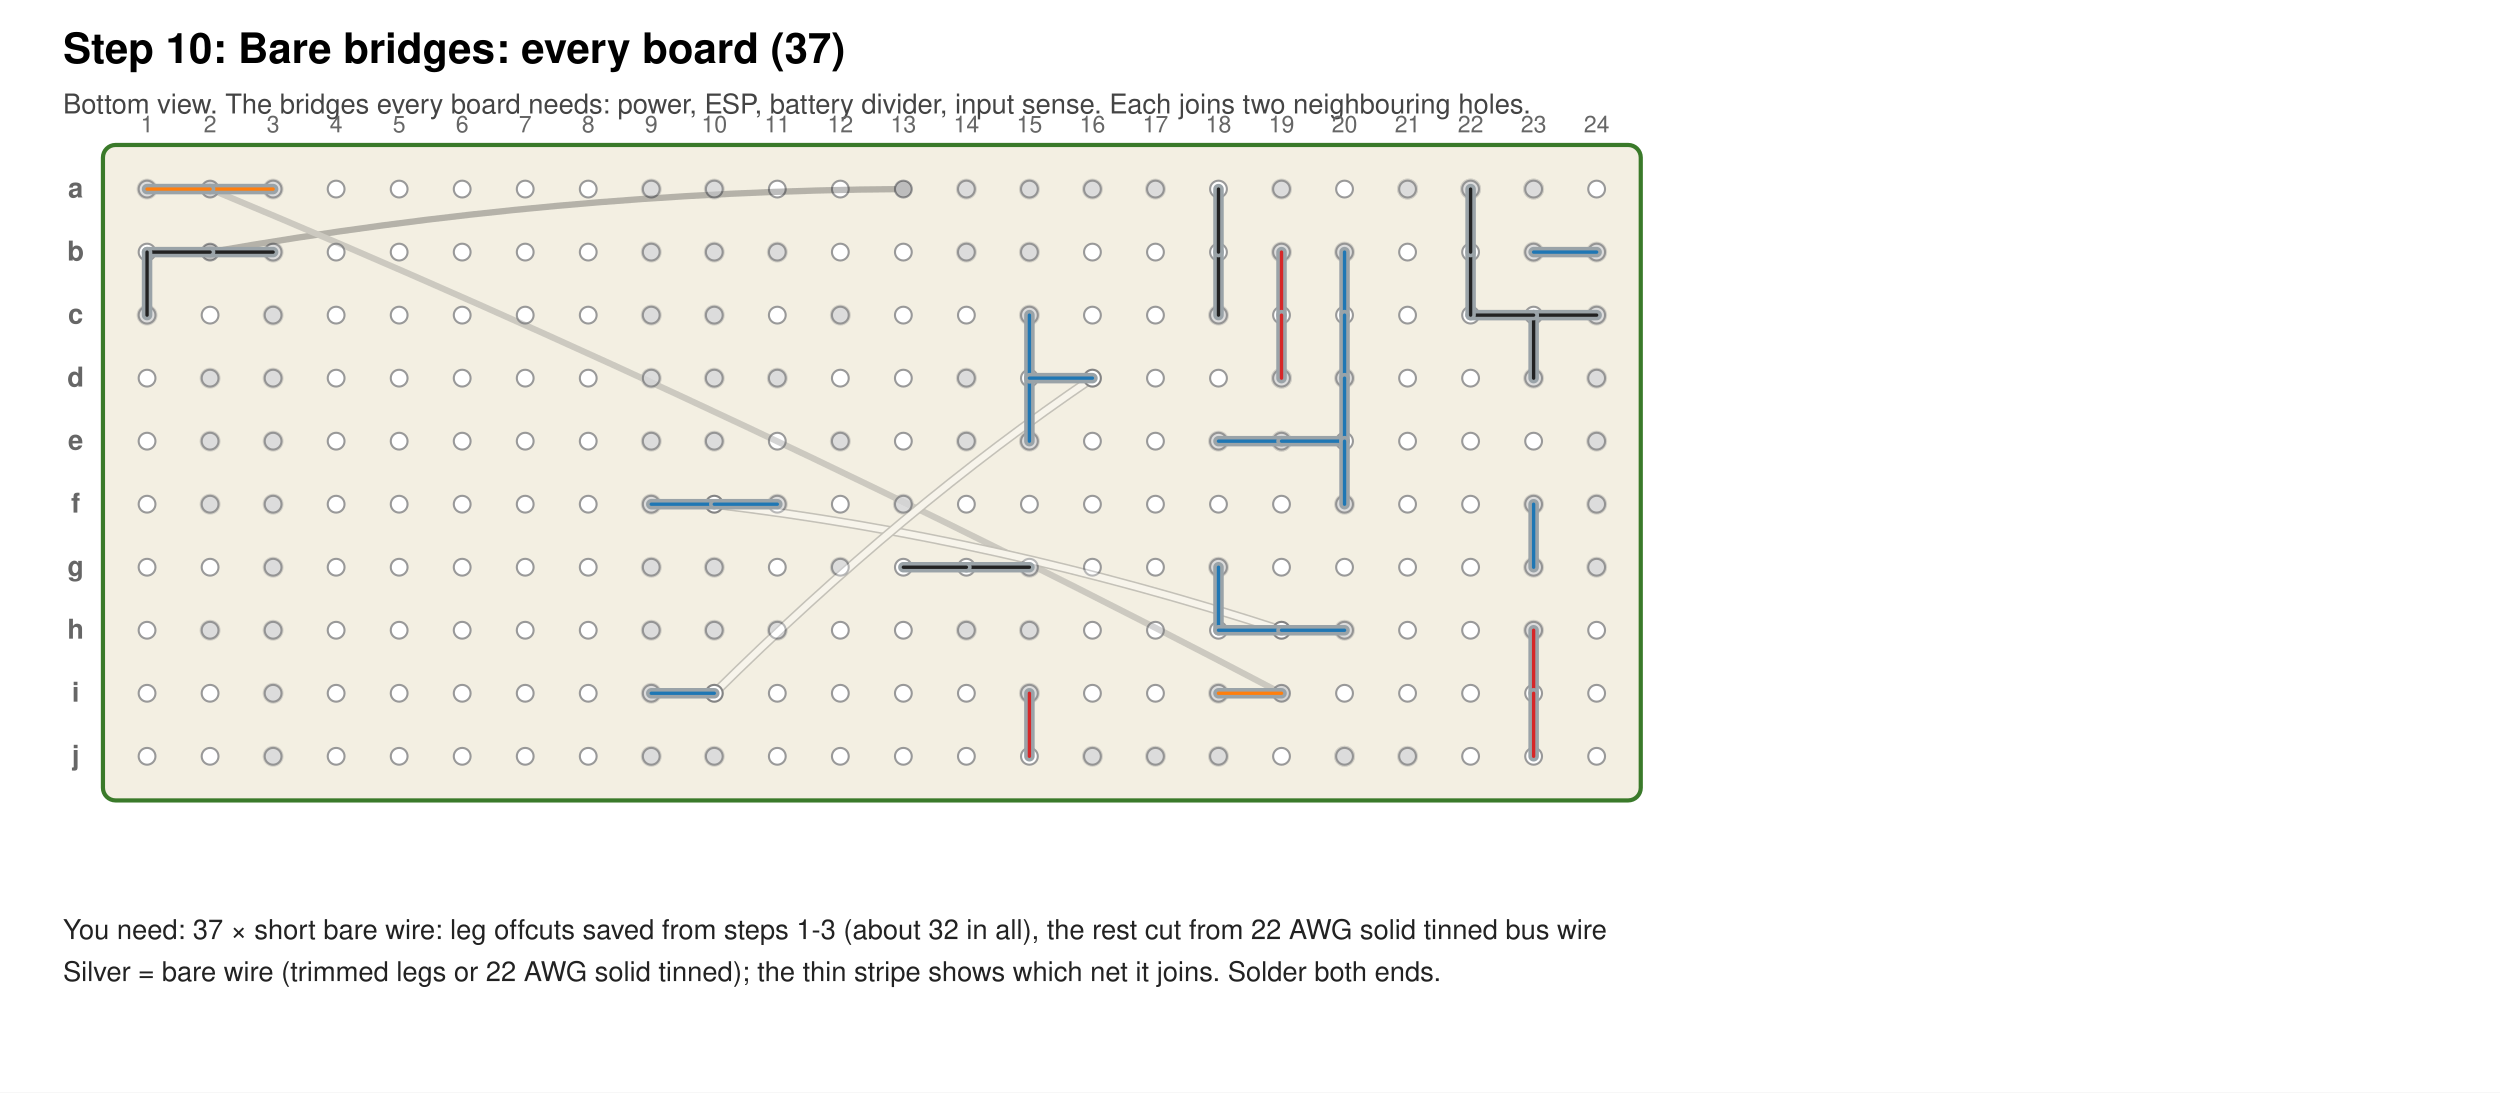
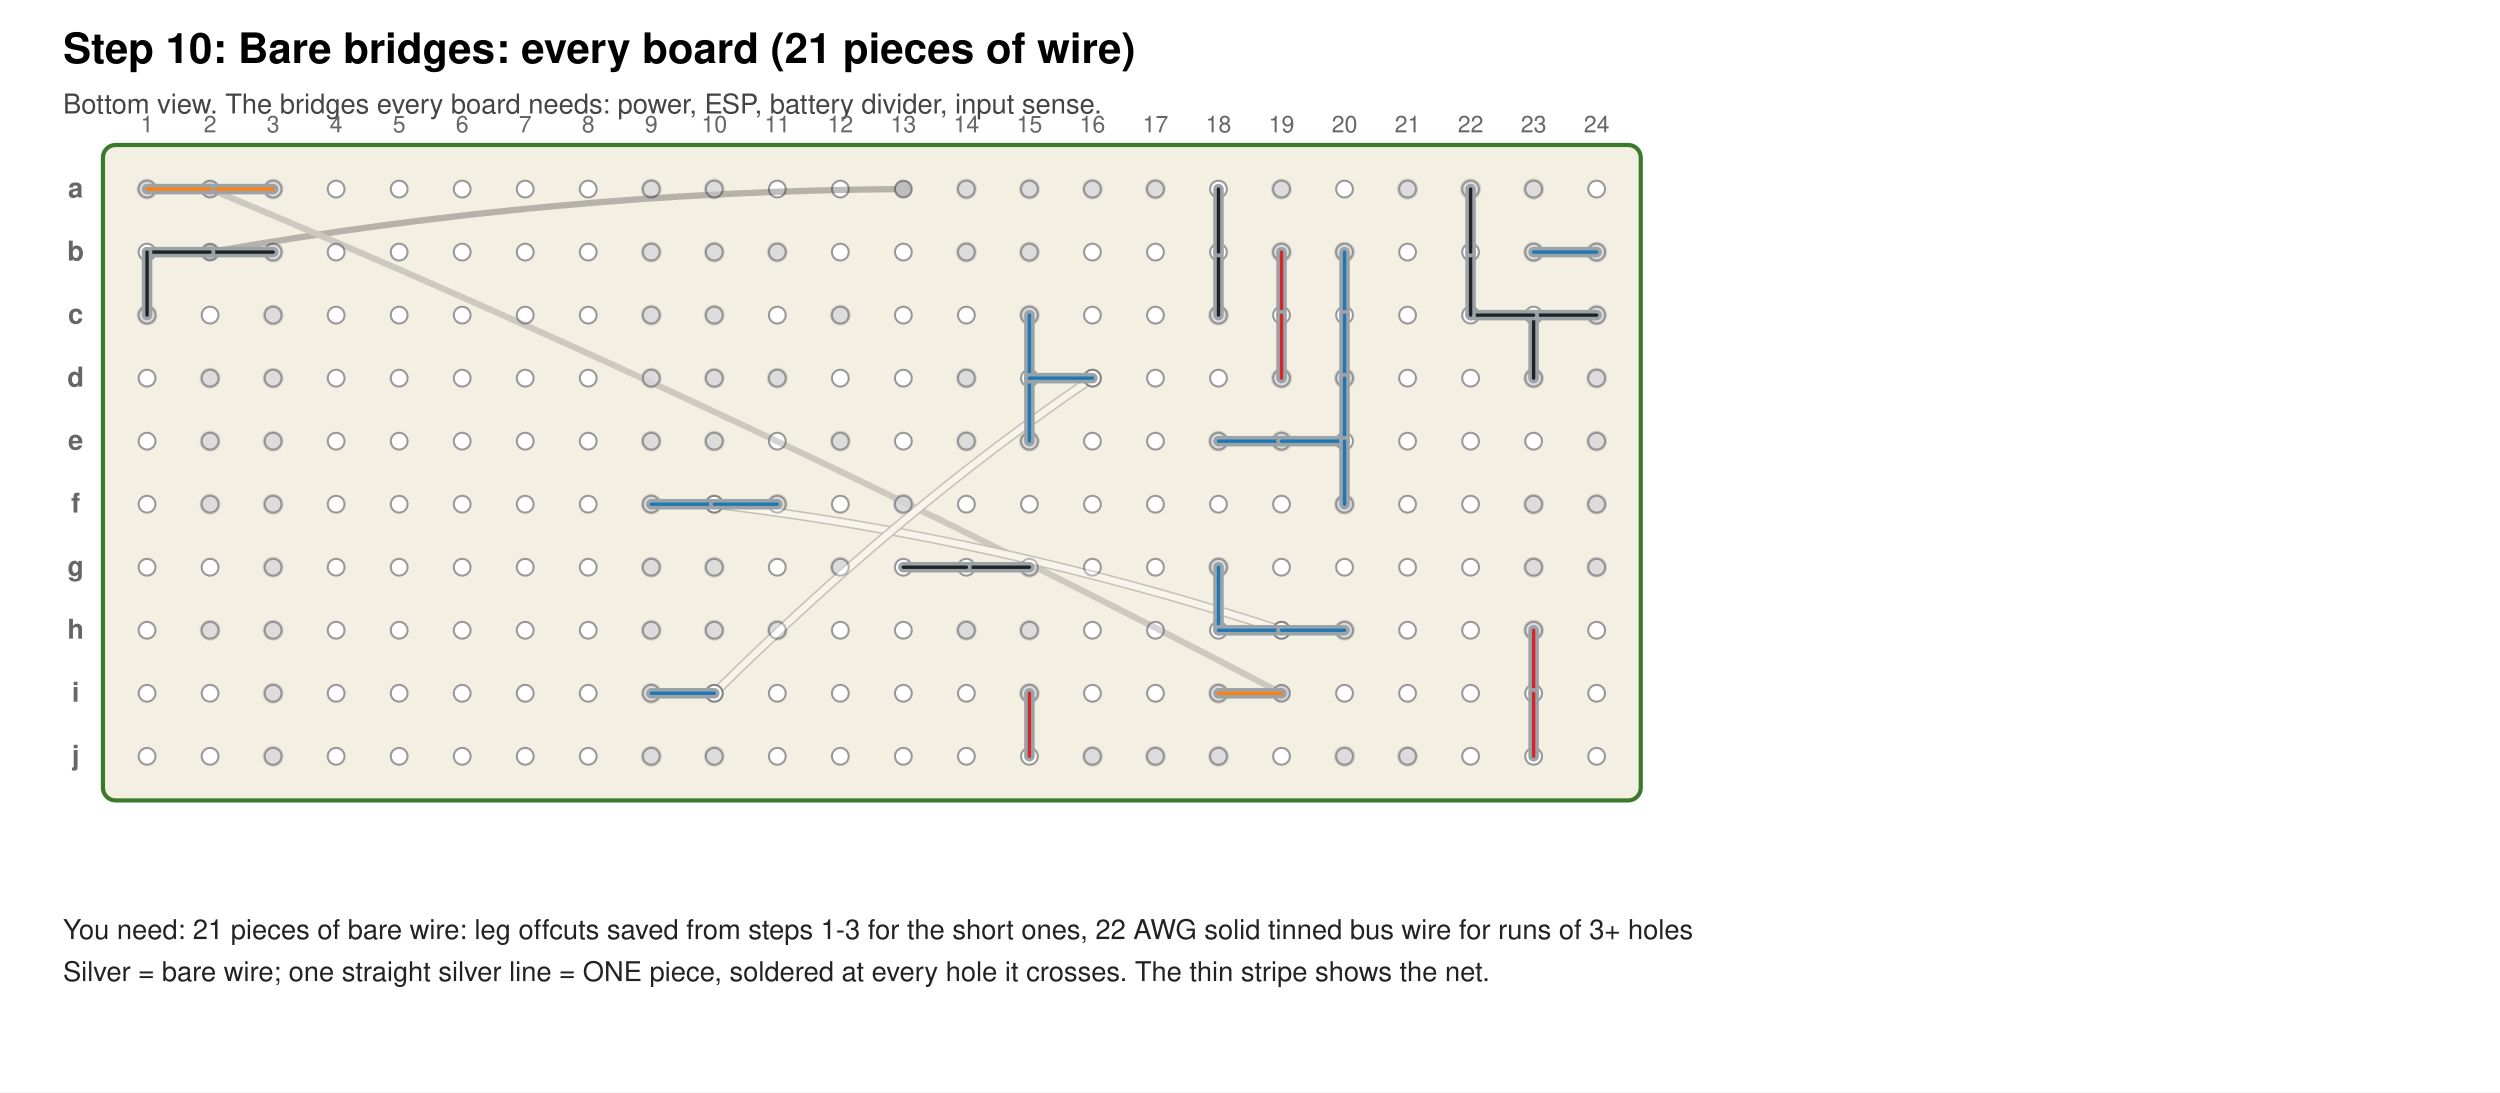
<svg xmlns="http://www.w3.org/2000/svg" width="1190" height="520" font-family="Helvetica,Arial">
  <defs>
    <filter id="mute">
      <feColorMatrix type="saturate" values="0" />
    </filter>
  </defs>
  <rect width="100%" height="100%" fill="#ffffff" />
-   <text x="30" y="30" font-size="20" font-weight="bold">Step 10: Bare bridges: every board (37)</text>
-   <text x="30" y="54" font-size="13" fill="#444">Bottom view. The bridges every board needs: power, ESP, battery divider, input sense. Each joins two neighbouring holes.</text>
+   <text x="30" y="30" font-size="20" font-weight="bold">Step 10: Bare bridges: every board (21 pieces of wire)</text>
+   <text x="30" y="54" font-size="13" fill="#444">Bottom view. The bridges every board needs: power, ESP, battery divider, input sense.</text>
  <rect x="49" y="69" width="732" height="312" rx="6" fill="#f3efe2" stroke="#3a7a2a" stroke-width="2" />
  <text x="70" y="63" font-size="11" fill="#666" text-anchor="middle">1</text>
  <text x="100" y="63" font-size="11" fill="#666" text-anchor="middle">2</text>
  <text x="130" y="63" font-size="11" fill="#666" text-anchor="middle">3</text>
  <text x="160" y="63" font-size="11" fill="#666" text-anchor="middle">4</text>
  <text x="190" y="63" font-size="11" fill="#666" text-anchor="middle">5</text>
  <text x="220" y="63" font-size="11" fill="#666" text-anchor="middle">6</text>
  <text x="250" y="63" font-size="11" fill="#666" text-anchor="middle">7</text>
  <text x="280" y="63" font-size="11" fill="#666" text-anchor="middle">8</text>
  <text x="310" y="63" font-size="11" fill="#666" text-anchor="middle">9</text>
  <text x="340" y="63" font-size="11" fill="#666" text-anchor="middle">10</text>
  <text x="370" y="63" font-size="11" fill="#666" text-anchor="middle">11</text>
  <text x="400" y="63" font-size="11" fill="#666" text-anchor="middle">12</text>
  <text x="430" y="63" font-size="11" fill="#666" text-anchor="middle">13</text>
  <text x="460" y="63" font-size="11" fill="#666" text-anchor="middle">14</text>
  <text x="490" y="63" font-size="11" fill="#666" text-anchor="middle">15</text>
  <text x="520" y="63" font-size="11" fill="#666" text-anchor="middle">16</text>
  <text x="550" y="63" font-size="11" fill="#666" text-anchor="middle">17</text>
  <text x="580" y="63" font-size="11" fill="#666" text-anchor="middle">18</text>
  <text x="610" y="63" font-size="11" fill="#666" text-anchor="middle">19</text>
  <text x="640" y="63" font-size="11" fill="#666" text-anchor="middle">20</text>
  <text x="670" y="63" font-size="11" fill="#666" text-anchor="middle">21</text>
  <text x="700" y="63" font-size="11" fill="#666" text-anchor="middle">22</text>
  <text x="730" y="63" font-size="11" fill="#666" text-anchor="middle">23</text>
  <text x="760" y="63" font-size="11" fill="#666" text-anchor="middle">24</text>
  <text x="36" y="94" font-size="13" font-weight="bold" fill="#666" text-anchor="middle">a</text>
  <text x="36" y="124" font-size="13" font-weight="bold" fill="#666" text-anchor="middle">b</text>
  <text x="36" y="154" font-size="13" font-weight="bold" fill="#666" text-anchor="middle">c</text>
  <text x="36" y="184" font-size="13" font-weight="bold" fill="#666" text-anchor="middle">d</text>
  <text x="36" y="214" font-size="13" font-weight="bold" fill="#666" text-anchor="middle">e</text>
  <text x="36" y="244" font-size="13" font-weight="bold" fill="#666" text-anchor="middle">f</text>
  <text x="36" y="274" font-size="13" font-weight="bold" fill="#666" text-anchor="middle">g</text>
  <text x="36" y="304" font-size="13" font-weight="bold" fill="#666" text-anchor="middle">h</text>
  <text x="36" y="334" font-size="13" font-weight="bold" fill="#666" text-anchor="middle">i</text>
  <text x="36" y="364" font-size="13" font-weight="bold" fill="#666" text-anchor="middle">j</text>
  <circle cx="70" cy="90" r="4" fill="#fff" stroke="#999" />
  <circle cx="70" cy="120" r="4" fill="#fff" stroke="#999" />
  <circle cx="70" cy="150" r="4" fill="#fff" stroke="#999" />
  <circle cx="70" cy="180" r="4" fill="#fff" stroke="#999" />
  <circle cx="70" cy="210" r="4" fill="#fff" stroke="#999" />
  <circle cx="70" cy="240" r="4" fill="#fff" stroke="#999" />
  <circle cx="70" cy="270" r="4" fill="#fff" stroke="#999" />
  <circle cx="70" cy="300" r="4" fill="#fff" stroke="#999" />
  <circle cx="70" cy="330" r="4" fill="#fff" stroke="#999" />
  <circle cx="70" cy="360" r="4" fill="#fff" stroke="#999" />
  <circle cx="100" cy="90" r="4" fill="#fff" stroke="#999" />
  <circle cx="100" cy="120" r="4" fill="#fff" stroke="#999" />
  <circle cx="100" cy="150" r="4" fill="#fff" stroke="#999" />
  <circle cx="100" cy="180" r="4" fill="#fff" stroke="#999" />
  <circle cx="100" cy="210" r="4" fill="#fff" stroke="#999" />
  <circle cx="100" cy="240" r="4" fill="#fff" stroke="#999" />
  <circle cx="100" cy="270" r="4" fill="#fff" stroke="#999" />
  <circle cx="100" cy="300" r="4" fill="#fff" stroke="#999" />
  <circle cx="100" cy="330" r="4" fill="#fff" stroke="#999" />
  <circle cx="100" cy="360" r="4" fill="#fff" stroke="#999" />
  <circle cx="130" cy="90" r="4" fill="#fff" stroke="#999" />
  <circle cx="130" cy="120" r="4" fill="#fff" stroke="#999" />
  <circle cx="130" cy="150" r="4" fill="#fff" stroke="#999" />
  <circle cx="130" cy="180" r="4" fill="#fff" stroke="#999" />
  <circle cx="130" cy="210" r="4" fill="#fff" stroke="#999" />
  <circle cx="130" cy="240" r="4" fill="#fff" stroke="#999" />
  <circle cx="130" cy="270" r="4" fill="#fff" stroke="#999" />
  <circle cx="130" cy="300" r="4" fill="#fff" stroke="#999" />
  <circle cx="130" cy="330" r="4" fill="#fff" stroke="#999" />
  <circle cx="130" cy="360" r="4" fill="#fff" stroke="#999" />
  <circle cx="160" cy="90" r="4" fill="#fff" stroke="#999" />
  <circle cx="160" cy="120" r="4" fill="#fff" stroke="#999" />
  <circle cx="160" cy="150" r="4" fill="#fff" stroke="#999" />
  <circle cx="160" cy="180" r="4" fill="#fff" stroke="#999" />
  <circle cx="160" cy="210" r="4" fill="#fff" stroke="#999" />
  <circle cx="160" cy="240" r="4" fill="#fff" stroke="#999" />
  <circle cx="160" cy="270" r="4" fill="#fff" stroke="#999" />
  <circle cx="160" cy="300" r="4" fill="#fff" stroke="#999" />
  <circle cx="160" cy="330" r="4" fill="#fff" stroke="#999" />
  <circle cx="160" cy="360" r="4" fill="#fff" stroke="#999" />
  <circle cx="190" cy="90" r="4" fill="#fff" stroke="#999" />
  <circle cx="190" cy="120" r="4" fill="#fff" stroke="#999" />
  <circle cx="190" cy="150" r="4" fill="#fff" stroke="#999" />
  <circle cx="190" cy="180" r="4" fill="#fff" stroke="#999" />
  <circle cx="190" cy="210" r="4" fill="#fff" stroke="#999" />
  <circle cx="190" cy="240" r="4" fill="#fff" stroke="#999" />
  <circle cx="190" cy="270" r="4" fill="#fff" stroke="#999" />
  <circle cx="190" cy="300" r="4" fill="#fff" stroke="#999" />
  <circle cx="190" cy="330" r="4" fill="#fff" stroke="#999" />
  <circle cx="190" cy="360" r="4" fill="#fff" stroke="#999" />
  <circle cx="220" cy="90" r="4" fill="#fff" stroke="#999" />
  <circle cx="220" cy="120" r="4" fill="#fff" stroke="#999" />
  <circle cx="220" cy="150" r="4" fill="#fff" stroke="#999" />
  <circle cx="220" cy="180" r="4" fill="#fff" stroke="#999" />
  <circle cx="220" cy="210" r="4" fill="#fff" stroke="#999" />
  <circle cx="220" cy="240" r="4" fill="#fff" stroke="#999" />
  <circle cx="220" cy="270" r="4" fill="#fff" stroke="#999" />
  <circle cx="220" cy="300" r="4" fill="#fff" stroke="#999" />
  <circle cx="220" cy="330" r="4" fill="#fff" stroke="#999" />
  <circle cx="220" cy="360" r="4" fill="#fff" stroke="#999" />
  <circle cx="250" cy="90" r="4" fill="#fff" stroke="#999" />
  <circle cx="250" cy="120" r="4" fill="#fff" stroke="#999" />
  <circle cx="250" cy="150" r="4" fill="#fff" stroke="#999" />
  <circle cx="250" cy="180" r="4" fill="#fff" stroke="#999" />
  <circle cx="250" cy="210" r="4" fill="#fff" stroke="#999" />
  <circle cx="250" cy="240" r="4" fill="#fff" stroke="#999" />
  <circle cx="250" cy="270" r="4" fill="#fff" stroke="#999" />
  <circle cx="250" cy="300" r="4" fill="#fff" stroke="#999" />
  <circle cx="250" cy="330" r="4" fill="#fff" stroke="#999" />
  <circle cx="250" cy="360" r="4" fill="#fff" stroke="#999" />
  <circle cx="280" cy="90" r="4" fill="#fff" stroke="#999" />
  <circle cx="280" cy="120" r="4" fill="#fff" stroke="#999" />
  <circle cx="280" cy="150" r="4" fill="#fff" stroke="#999" />
  <circle cx="280" cy="180" r="4" fill="#fff" stroke="#999" />
  <circle cx="280" cy="210" r="4" fill="#fff" stroke="#999" />
  <circle cx="280" cy="240" r="4" fill="#fff" stroke="#999" />
  <circle cx="280" cy="270" r="4" fill="#fff" stroke="#999" />
  <circle cx="280" cy="300" r="4" fill="#fff" stroke="#999" />
  <circle cx="280" cy="330" r="4" fill="#fff" stroke="#999" />
  <circle cx="280" cy="360" r="4" fill="#fff" stroke="#999" />
  <circle cx="310" cy="90" r="4" fill="#fff" stroke="#999" />
  <circle cx="310" cy="120" r="4" fill="#fff" stroke="#999" />
  <circle cx="310" cy="150" r="4" fill="#fff" stroke="#999" />
  <circle cx="310" cy="180" r="4" fill="#fff" stroke="#999" />
  <circle cx="310" cy="210" r="4" fill="#fff" stroke="#999" />
  <circle cx="310" cy="240" r="4" fill="#fff" stroke="#999" />
  <circle cx="310" cy="270" r="4" fill="#fff" stroke="#999" />
  <circle cx="310" cy="300" r="4" fill="#fff" stroke="#999" />
  <circle cx="310" cy="330" r="4" fill="#fff" stroke="#999" />
  <circle cx="310" cy="360" r="4" fill="#fff" stroke="#999" />
  <circle cx="340" cy="90" r="4" fill="#fff" stroke="#999" />
  <circle cx="340" cy="120" r="4" fill="#fff" stroke="#999" />
  <circle cx="340" cy="150" r="4" fill="#fff" stroke="#999" />
  <circle cx="340" cy="180" r="4" fill="#fff" stroke="#999" />
  <circle cx="340" cy="210" r="4" fill="#fff" stroke="#999" />
  <circle cx="340" cy="240" r="4" fill="#fff" stroke="#999" />
  <circle cx="340" cy="270" r="4" fill="#fff" stroke="#999" />
  <circle cx="340" cy="300" r="4" fill="#fff" stroke="#999" />
  <circle cx="340" cy="330" r="4" fill="#fff" stroke="#999" />
  <circle cx="340" cy="360" r="4" fill="#fff" stroke="#999" />
  <circle cx="370" cy="90" r="4" fill="#fff" stroke="#999" />
  <circle cx="370" cy="120" r="4" fill="#fff" stroke="#999" />
  <circle cx="370" cy="150" r="4" fill="#fff" stroke="#999" />
  <circle cx="370" cy="180" r="4" fill="#fff" stroke="#999" />
  <circle cx="370" cy="210" r="4" fill="#fff" stroke="#999" />
  <circle cx="370" cy="240" r="4" fill="#fff" stroke="#999" />
  <circle cx="370" cy="270" r="4" fill="#fff" stroke="#999" />
  <circle cx="370" cy="300" r="4" fill="#fff" stroke="#999" />
  <circle cx="370" cy="330" r="4" fill="#fff" stroke="#999" />
  <circle cx="370" cy="360" r="4" fill="#fff" stroke="#999" />
  <circle cx="400" cy="90" r="4" fill="#fff" stroke="#999" />
  <circle cx="400" cy="120" r="4" fill="#fff" stroke="#999" />
  <circle cx="400" cy="150" r="4" fill="#fff" stroke="#999" />
  <circle cx="400" cy="180" r="4" fill="#fff" stroke="#999" />
  <circle cx="400" cy="210" r="4" fill="#fff" stroke="#999" />
  <circle cx="400" cy="240" r="4" fill="#fff" stroke="#999" />
  <circle cx="400" cy="270" r="4" fill="#fff" stroke="#999" />
  <circle cx="400" cy="300" r="4" fill="#fff" stroke="#999" />
  <circle cx="400" cy="330" r="4" fill="#fff" stroke="#999" />
  <circle cx="400" cy="360" r="4" fill="#fff" stroke="#999" />
  <circle cx="430" cy="90" r="4" fill="#fff" stroke="#999" />
  <circle cx="430" cy="120" r="4" fill="#fff" stroke="#999" />
  <circle cx="430" cy="150" r="4" fill="#fff" stroke="#999" />
  <circle cx="430" cy="180" r="4" fill="#fff" stroke="#999" />
  <circle cx="430" cy="210" r="4" fill="#fff" stroke="#999" />
  <circle cx="430" cy="240" r="4" fill="#fff" stroke="#999" />
  <circle cx="430" cy="270" r="4" fill="#fff" stroke="#999" />
  <circle cx="430" cy="300" r="4" fill="#fff" stroke="#999" />
  <circle cx="430" cy="330" r="4" fill="#fff" stroke="#999" />
  <circle cx="430" cy="360" r="4" fill="#fff" stroke="#999" />
  <circle cx="460" cy="90" r="4" fill="#fff" stroke="#999" />
  <circle cx="460" cy="120" r="4" fill="#fff" stroke="#999" />
  <circle cx="460" cy="150" r="4" fill="#fff" stroke="#999" />
  <circle cx="460" cy="180" r="4" fill="#fff" stroke="#999" />
  <circle cx="460" cy="210" r="4" fill="#fff" stroke="#999" />
  <circle cx="460" cy="240" r="4" fill="#fff" stroke="#999" />
  <circle cx="460" cy="270" r="4" fill="#fff" stroke="#999" />
  <circle cx="460" cy="300" r="4" fill="#fff" stroke="#999" />
  <circle cx="460" cy="330" r="4" fill="#fff" stroke="#999" />
  <circle cx="460" cy="360" r="4" fill="#fff" stroke="#999" />
  <circle cx="490" cy="90" r="4" fill="#fff" stroke="#999" />
  <circle cx="490" cy="120" r="4" fill="#fff" stroke="#999" />
  <circle cx="490" cy="150" r="4" fill="#fff" stroke="#999" />
  <circle cx="490" cy="180" r="4" fill="#fff" stroke="#999" />
  <circle cx="490" cy="210" r="4" fill="#fff" stroke="#999" />
  <circle cx="490" cy="240" r="4" fill="#fff" stroke="#999" />
  <circle cx="490" cy="270" r="4" fill="#fff" stroke="#999" />
  <circle cx="490" cy="300" r="4" fill="#fff" stroke="#999" />
  <circle cx="490" cy="330" r="4" fill="#fff" stroke="#999" />
  <circle cx="490" cy="360" r="4" fill="#fff" stroke="#999" />
  <circle cx="520" cy="90" r="4" fill="#fff" stroke="#999" />
  <circle cx="520" cy="120" r="4" fill="#fff" stroke="#999" />
  <circle cx="520" cy="150" r="4" fill="#fff" stroke="#999" />
  <circle cx="520" cy="180" r="4" fill="#fff" stroke="#999" />
  <circle cx="520" cy="210" r="4" fill="#fff" stroke="#999" />
  <circle cx="520" cy="240" r="4" fill="#fff" stroke="#999" />
  <circle cx="520" cy="270" r="4" fill="#fff" stroke="#999" />
  <circle cx="520" cy="300" r="4" fill="#fff" stroke="#999" />
  <circle cx="520" cy="330" r="4" fill="#fff" stroke="#999" />
  <circle cx="520" cy="360" r="4" fill="#fff" stroke="#999" />
  <circle cx="550" cy="90" r="4" fill="#fff" stroke="#999" />
  <circle cx="550" cy="120" r="4" fill="#fff" stroke="#999" />
  <circle cx="550" cy="150" r="4" fill="#fff" stroke="#999" />
  <circle cx="550" cy="180" r="4" fill="#fff" stroke="#999" />
  <circle cx="550" cy="210" r="4" fill="#fff" stroke="#999" />
  <circle cx="550" cy="240" r="4" fill="#fff" stroke="#999" />
  <circle cx="550" cy="270" r="4" fill="#fff" stroke="#999" />
  <circle cx="550" cy="300" r="4" fill="#fff" stroke="#999" />
  <circle cx="550" cy="330" r="4" fill="#fff" stroke="#999" />
  <circle cx="550" cy="360" r="4" fill="#fff" stroke="#999" />
  <circle cx="580" cy="90" r="4" fill="#fff" stroke="#999" />
  <circle cx="580" cy="120" r="4" fill="#fff" stroke="#999" />
  <circle cx="580" cy="150" r="4" fill="#fff" stroke="#999" />
  <circle cx="580" cy="180" r="4" fill="#fff" stroke="#999" />
  <circle cx="580" cy="210" r="4" fill="#fff" stroke="#999" />
  <circle cx="580" cy="240" r="4" fill="#fff" stroke="#999" />
  <circle cx="580" cy="270" r="4" fill="#fff" stroke="#999" />
  <circle cx="580" cy="300" r="4" fill="#fff" stroke="#999" />
  <circle cx="580" cy="330" r="4" fill="#fff" stroke="#999" />
  <circle cx="580" cy="360" r="4" fill="#fff" stroke="#999" />
  <circle cx="610" cy="90" r="4" fill="#fff" stroke="#999" />
  <circle cx="610" cy="120" r="4" fill="#fff" stroke="#999" />
  <circle cx="610" cy="150" r="4" fill="#fff" stroke="#999" />
  <circle cx="610" cy="180" r="4" fill="#fff" stroke="#999" />
  <circle cx="610" cy="210" r="4" fill="#fff" stroke="#999" />
  <circle cx="610" cy="240" r="4" fill="#fff" stroke="#999" />
  <circle cx="610" cy="270" r="4" fill="#fff" stroke="#999" />
  <circle cx="610" cy="300" r="4" fill="#fff" stroke="#999" />
  <circle cx="610" cy="330" r="4" fill="#fff" stroke="#999" />
  <circle cx="610" cy="360" r="4" fill="#fff" stroke="#999" />
  <circle cx="640" cy="90" r="4" fill="#fff" stroke="#999" />
  <circle cx="640" cy="120" r="4" fill="#fff" stroke="#999" />
  <circle cx="640" cy="150" r="4" fill="#fff" stroke="#999" />
  <circle cx="640" cy="180" r="4" fill="#fff" stroke="#999" />
  <circle cx="640" cy="210" r="4" fill="#fff" stroke="#999" />
  <circle cx="640" cy="240" r="4" fill="#fff" stroke="#999" />
  <circle cx="640" cy="270" r="4" fill="#fff" stroke="#999" />
  <circle cx="640" cy="300" r="4" fill="#fff" stroke="#999" />
  <circle cx="640" cy="330" r="4" fill="#fff" stroke="#999" />
  <circle cx="640" cy="360" r="4" fill="#fff" stroke="#999" />
  <circle cx="670" cy="90" r="4" fill="#fff" stroke="#999" />
  <circle cx="670" cy="120" r="4" fill="#fff" stroke="#999" />
  <circle cx="670" cy="150" r="4" fill="#fff" stroke="#999" />
  <circle cx="670" cy="180" r="4" fill="#fff" stroke="#999" />
  <circle cx="670" cy="210" r="4" fill="#fff" stroke="#999" />
  <circle cx="670" cy="240" r="4" fill="#fff" stroke="#999" />
  <circle cx="670" cy="270" r="4" fill="#fff" stroke="#999" />
  <circle cx="670" cy="300" r="4" fill="#fff" stroke="#999" />
  <circle cx="670" cy="330" r="4" fill="#fff" stroke="#999" />
  <circle cx="670" cy="360" r="4" fill="#fff" stroke="#999" />
  <circle cx="700" cy="90" r="4" fill="#fff" stroke="#999" />
  <circle cx="700" cy="120" r="4" fill="#fff" stroke="#999" />
  <circle cx="700" cy="150" r="4" fill="#fff" stroke="#999" />
  <circle cx="700" cy="180" r="4" fill="#fff" stroke="#999" />
  <circle cx="700" cy="210" r="4" fill="#fff" stroke="#999" />
  <circle cx="700" cy="240" r="4" fill="#fff" stroke="#999" />
  <circle cx="700" cy="270" r="4" fill="#fff" stroke="#999" />
  <circle cx="700" cy="300" r="4" fill="#fff" stroke="#999" />
  <circle cx="700" cy="330" r="4" fill="#fff" stroke="#999" />
  <circle cx="700" cy="360" r="4" fill="#fff" stroke="#999" />
  <circle cx="730" cy="90" r="4" fill="#fff" stroke="#999" />
  <circle cx="730" cy="120" r="4" fill="#fff" stroke="#999" />
  <circle cx="730" cy="150" r="4" fill="#fff" stroke="#999" />
  <circle cx="730" cy="180" r="4" fill="#fff" stroke="#999" />
  <circle cx="730" cy="210" r="4" fill="#fff" stroke="#999" />
  <circle cx="730" cy="240" r="4" fill="#fff" stroke="#999" />
  <circle cx="730" cy="270" r="4" fill="#fff" stroke="#999" />
  <circle cx="730" cy="300" r="4" fill="#fff" stroke="#999" />
  <circle cx="730" cy="330" r="4" fill="#fff" stroke="#999" />
  <circle cx="730" cy="360" r="4" fill="#fff" stroke="#999" />
  <circle cx="760" cy="90" r="4" fill="#fff" stroke="#999" />
  <circle cx="760" cy="120" r="4" fill="#fff" stroke="#999" />
  <circle cx="760" cy="150" r="4" fill="#fff" stroke="#999" />
  <circle cx="760" cy="180" r="4" fill="#fff" stroke="#999" />
  <circle cx="760" cy="210" r="4" fill="#fff" stroke="#999" />
  <circle cx="760" cy="240" r="4" fill="#fff" stroke="#999" />
  <circle cx="760" cy="270" r="4" fill="#fff" stroke="#999" />
  <circle cx="760" cy="300" r="4" fill="#fff" stroke="#999" />
  <circle cx="760" cy="330" r="4" fill="#fff" stroke="#999" />
  <circle cx="760" cy="360" r="4" fill="#fff" stroke="#999" />
  <g filter="url(#mute)" opacity="0.3">
    <circle cx="130" cy="90" r="5" fill="#8a8a8a" />
    <circle cx="130" cy="120" r="5" fill="#8a8a8a" />
    <circle cx="130" cy="150" r="5" fill="#8a8a8a" />
    <circle cx="130" cy="180" r="5" fill="#8a8a8a" />
    <circle cx="130" cy="210" r="5" fill="#8a8a8a" />
    <circle cx="130" cy="240" r="5" fill="#8a8a8a" />
    <circle cx="130" cy="270" r="5" fill="#8a8a8a" />
    <circle cx="130" cy="300" r="5" fill="#8a8a8a" />
    <circle cx="130" cy="330" r="5" fill="#8a8a8a" />
    <circle cx="130" cy="360" r="5" fill="#8a8a8a" />
    <circle cx="310" cy="90" r="5" fill="#8a8a8a" />
    <circle cx="310" cy="120" r="5" fill="#8a8a8a" />
    <circle cx="310" cy="150" r="5" fill="#8a8a8a" />
    <circle cx="310" cy="180" r="5" fill="#8a8a8a" />
    <circle cx="310" cy="210" r="5" fill="#8a8a8a" />
    <circle cx="310" cy="240" r="5" fill="#8a8a8a" />
    <circle cx="310" cy="270" r="5" fill="#8a8a8a" />
    <circle cx="310" cy="300" r="5" fill="#8a8a8a" />
    <circle cx="310" cy="330" r="5" fill="#8a8a8a" />
    <circle cx="310" cy="360" r="5" fill="#8a8a8a" />
    <circle cx="70" cy="90" r="5" fill="#8a8a8a" />
    <circle cx="70" cy="150" r="5" fill="#8a8a8a" />
    <circle cx="340" cy="150" r="5" fill="#8a8a8a" />
    <circle cx="400" cy="150" r="5" fill="#8a8a8a" />
    <circle cx="370" cy="120" r="5" fill="#8a8a8a" />
    <circle cx="460" cy="120" r="5" fill="#8a8a8a" />
    <circle cx="340" cy="210" r="5" fill="#8a8a8a" />
    <circle cx="400" cy="210" r="5" fill="#8a8a8a" />
    <circle cx="370" cy="180" r="5" fill="#8a8a8a" />
    <circle cx="460" cy="180" r="5" fill="#8a8a8a" />
    <circle cx="340" cy="270" r="5" fill="#8a8a8a" />
    <circle cx="400" cy="270" r="5" fill="#8a8a8a" />
    <circle cx="370" cy="300" r="5" fill="#8a8a8a" />
    <circle cx="460" cy="300" r="5" fill="#8a8a8a" />
    <circle cx="370" cy="240" r="5" fill="#8a8a8a" />
    <circle cx="430" cy="240" r="5" fill="#8a8a8a" />
    <circle cx="490" cy="150" r="5" fill="#8a8a8a" />
    <circle cx="580" cy="150" r="5" fill="#8a8a8a" />
    <circle cx="490" cy="210" r="5" fill="#8a8a8a" />
    <circle cx="580" cy="210" r="5" fill="#8a8a8a" />
    <circle cx="490" cy="270" r="5" fill="#8a8a8a" />
    <circle cx="580" cy="270" r="5" fill="#8a8a8a" />
    <circle cx="490" cy="330" r="5" fill="#8a8a8a" />
    <circle cx="580" cy="330" r="5" fill="#8a8a8a" />
    <circle cx="730" cy="120" r="5" fill="#8a8a8a" />
    <circle cx="640" cy="120" r="5" fill="#8a8a8a" />
    <circle cx="640" cy="180" r="5" fill="#8a8a8a" />
    <circle cx="730" cy="180" r="5" fill="#8a8a8a" />
    <circle cx="730" cy="240" r="5" fill="#8a8a8a" />
    <circle cx="640" cy="240" r="5" fill="#8a8a8a" />
    <circle cx="730" cy="300" r="5" fill="#8a8a8a" />
    <circle cx="640" cy="300" r="5" fill="#8a8a8a" />
    <circle cx="610" cy="90" r="5" fill="#8a8a8a" />
    <circle cx="610" cy="120" r="5" fill="#8a8a8a" />
    <circle cx="610" cy="180" r="5" fill="#8a8a8a" />
    <circle cx="610" cy="210" r="5" fill="#8a8a8a" />
    <circle cx="640" cy="360" r="5" fill="#8a8a8a" />
    <circle cx="670" cy="360" r="5" fill="#8a8a8a" />
    <circle cx="670" cy="90" r="5" fill="#8a8a8a" />
    <circle cx="700" cy="90" r="5" fill="#8a8a8a" />
    <circle cx="730" cy="90" r="5" fill="#8a8a8a" />
    <circle cx="760" cy="120" r="5" fill="#8a8a8a" />
    <circle cx="760" cy="150" r="5" fill="#8a8a8a" />
    <circle cx="760" cy="180" r="5" fill="#8a8a8a" />
    <circle cx="760" cy="210" r="5" fill="#8a8a8a" />
    <circle cx="760" cy="240" r="5" fill="#8a8a8a" />
    <circle cx="760" cy="270" r="5" fill="#8a8a8a" />
    <circle cx="730" cy="270" r="5" fill="#8a8a8a" />
    <circle cx="550" cy="90" r="5" fill="#8a8a8a" />
    <circle cx="340" cy="90" r="5" fill="#8a8a8a" />
    <circle cx="340" cy="120" r="5" fill="#8a8a8a" />
    <circle cx="100" cy="240" r="5" fill="#8a8a8a" />
    <circle cx="100" cy="210" r="5" fill="#8a8a8a" />
    <circle cx="100" cy="180" r="5" fill="#8a8a8a" />
    <circle cx="100" cy="300" r="5" fill="#8a8a8a" />
    <circle cx="340" cy="180" r="5" fill="#8a8a8a" />
    <circle cx="340" cy="300" r="5" fill="#8a8a8a" />
    <circle cx="340" cy="360" r="5" fill="#8a8a8a" />
    <circle cx="490" cy="120" r="5" fill="#8a8a8a" />
    <circle cx="460" cy="210" r="5" fill="#8a8a8a" />
    <circle cx="490" cy="300" r="5" fill="#8a8a8a" />
    <circle cx="520" cy="360" r="5" fill="#8a8a8a" />
    <circle cx="550" cy="360" r="5" fill="#8a8a8a" />
    <circle cx="580" cy="360" r="5" fill="#8a8a8a" />
    <circle cx="460" cy="90" r="5" fill="#8a8a8a" />
    <circle cx="490" cy="90" r="5" fill="#8a8a8a" />
    <circle cx="520" cy="90" r="5" fill="#8a8a8a" />
    <circle cx="610" cy="210" r="5" fill="#8a8a8a" />
    <circle cx="670" cy="90" r="5" fill="#8a8a8a" />
    <circle cx="610" cy="180" r="5" fill="#8a8a8a" />
    <circle cx="700" cy="90" r="5" fill="#8a8a8a" />
    <circle cx="640" cy="360" r="5" fill="#8a8a8a" />
    <circle cx="730" cy="90" r="5" fill="#8a8a8a" />
    <path d="M100 120 Q265 91 430 90" fill="none" stroke="#222222" stroke-width="3" />
    <circle cx="100" cy="120" r="4" fill="#222222" />
    <circle cx="430" cy="90" r="4" fill="#222222" />
    <path d="M610 330 Q355 196 100 90" fill="none" stroke="#d62728" stroke-width="3" />
    <circle cx="610" cy="330" r="4" fill="#d62728" />
    <circle cx="100" cy="90" r="4" fill="#d62728" />
    <path d="M610 300 Q475 256 340 240" fill="none" stroke="#555" stroke-width="4.5" />
    <path d="M610 300 Q475 256 340 240" fill="none" stroke="#ffffff" stroke-width="3" />
    <circle cx="610" cy="300" r="4" fill="#ffffff" stroke="#555" stroke-width="1" />
    <circle cx="340" cy="240" r="4" fill="#ffffff" stroke="#555" stroke-width="1" />
    <path d="M520 180 Q430 241 340 330" fill="none" stroke="#555" stroke-width="4.5" />
    <path d="M520 180 Q430 241 340 330" fill="none" stroke="#ffffff" stroke-width="3" />
    <circle cx="520" cy="180" r="4" fill="#ffffff" stroke="#555" stroke-width="1" />
    <circle cx="340" cy="330" r="4" fill="#ffffff" stroke="#555" stroke-width="1" />
  </g>
  <line x1="130" y1="90" x2="100" y2="90" stroke="#9aa3a8" stroke-width="5" stroke-linecap="round" />
  <line x1="130" y1="90" x2="100" y2="90" stroke="#ff7f0e" stroke-width="1.6" stroke-linecap="round" />
  <line x1="100" y1="90" x2="70" y2="90" stroke="#9aa3a8" stroke-width="5" stroke-linecap="round" />
  <line x1="100" y1="90" x2="70" y2="90" stroke="#ff7f0e" stroke-width="1.6" stroke-linecap="round" />
  <line x1="130" y1="120" x2="100" y2="120" stroke="#9aa3a8" stroke-width="5" stroke-linecap="round" />
  <line x1="130" y1="120" x2="100" y2="120" stroke="#222222" stroke-width="1.6" stroke-linecap="round" />
  <line x1="100" y1="120" x2="70" y2="120" stroke="#9aa3a8" stroke-width="5" stroke-linecap="round" />
  <line x1="100" y1="120" x2="70" y2="120" stroke="#222222" stroke-width="1.6" stroke-linecap="round" />
  <line x1="70" y1="120" x2="70" y2="150" stroke="#9aa3a8" stroke-width="5" stroke-linecap="round" />
  <line x1="70" y1="120" x2="70" y2="150" stroke="#222222" stroke-width="1.6" stroke-linecap="round" />
  <line x1="310" y1="240" x2="340" y2="240" stroke="#9aa3a8" stroke-width="5" stroke-linecap="round" />
  <line x1="310" y1="240" x2="340" y2="240" stroke="#1f77b4" stroke-width="1.6" stroke-linecap="round" />
  <line x1="340" y1="240" x2="370" y2="240" stroke="#9aa3a8" stroke-width="5" stroke-linecap="round" />
  <line x1="340" y1="240" x2="370" y2="240" stroke="#1f77b4" stroke-width="1.6" stroke-linecap="round" />
  <line x1="310" y1="330" x2="340" y2="330" stroke="#9aa3a8" stroke-width="5" stroke-linecap="round" />
  <line x1="310" y1="330" x2="340" y2="330" stroke="#1f77b4" stroke-width="1.6" stroke-linecap="round" />
  <line x1="490" y1="330" x2="490" y2="360" stroke="#9aa3a8" stroke-width="5" stroke-linecap="round" />
  <line x1="490" y1="330" x2="490" y2="360" stroke="#d62728" stroke-width="1.6" stroke-linecap="round" />
  <line x1="580" y1="330" x2="610" y2="330" stroke="#9aa3a8" stroke-width="5" stroke-linecap="round" />
  <line x1="580" y1="330" x2="610" y2="330" stroke="#ff7f0e" stroke-width="1.6" stroke-linecap="round" />
  <line x1="730" y1="300" x2="730" y2="330" stroke="#9aa3a8" stroke-width="5" stroke-linecap="round" />
  <line x1="730" y1="300" x2="730" y2="330" stroke="#d62728" stroke-width="1.6" stroke-linecap="round" />
  <line x1="730" y1="330" x2="730" y2="360" stroke="#9aa3a8" stroke-width="5" stroke-linecap="round" />
  <line x1="730" y1="330" x2="730" y2="360" stroke="#d62728" stroke-width="1.6" stroke-linecap="round" />
  <line x1="490" y1="270" x2="460" y2="270" stroke="#9aa3a8" stroke-width="5" stroke-linecap="round" />
  <line x1="490" y1="270" x2="460" y2="270" stroke="#222222" stroke-width="1.6" stroke-linecap="round" />
  <line x1="460" y1="270" x2="430" y2="270" stroke="#9aa3a8" stroke-width="5" stroke-linecap="round" />
  <line x1="460" y1="270" x2="430" y2="270" stroke="#222222" stroke-width="1.6" stroke-linecap="round" />
  <line x1="580" y1="270" x2="580" y2="300" stroke="#9aa3a8" stroke-width="5" stroke-linecap="round" />
  <line x1="580" y1="270" x2="580" y2="300" stroke="#1f77b4" stroke-width="1.6" stroke-linecap="round" />
  <line x1="580" y1="300" x2="610" y2="300" stroke="#9aa3a8" stroke-width="5" stroke-linecap="round" />
  <line x1="580" y1="300" x2="610" y2="300" stroke="#1f77b4" stroke-width="1.6" stroke-linecap="round" />
  <line x1="610" y1="300" x2="640" y2="300" stroke="#9aa3a8" stroke-width="5" stroke-linecap="round" />
  <line x1="610" y1="300" x2="640" y2="300" stroke="#1f77b4" stroke-width="1.6" stroke-linecap="round" />
  <line x1="580" y1="210" x2="610" y2="210" stroke="#9aa3a8" stroke-width="5" stroke-linecap="round" />
  <line x1="580" y1="210" x2="610" y2="210" stroke="#1f77b4" stroke-width="1.6" stroke-linecap="round" />
  <line x1="610" y1="210" x2="640" y2="210" stroke="#9aa3a8" stroke-width="5" stroke-linecap="round" />
  <line x1="610" y1="210" x2="640" y2="210" stroke="#1f77b4" stroke-width="1.6" stroke-linecap="round" />
  <line x1="490" y1="210" x2="490" y2="180" stroke="#9aa3a8" stroke-width="5" stroke-linecap="round" />
  <line x1="490" y1="210" x2="490" y2="180" stroke="#1f77b4" stroke-width="1.6" stroke-linecap="round" />
  <line x1="490" y1="180" x2="490" y2="150" stroke="#9aa3a8" stroke-width="5" stroke-linecap="round" />
  <line x1="490" y1="180" x2="490" y2="150" stroke="#1f77b4" stroke-width="1.6" stroke-linecap="round" />
  <line x1="490" y1="180" x2="520" y2="180" stroke="#9aa3a8" stroke-width="5" stroke-linecap="round" />
  <line x1="490" y1="180" x2="520" y2="180" stroke="#1f77b4" stroke-width="1.6" stroke-linecap="round" />
  <line x1="580" y1="150" x2="580" y2="120" stroke="#9aa3a8" stroke-width="5" stroke-linecap="round" />
  <line x1="580" y1="150" x2="580" y2="120" stroke="#222222" stroke-width="1.6" stroke-linecap="round" />
  <line x1="580" y1="120" x2="580" y2="90" stroke="#9aa3a8" stroke-width="5" stroke-linecap="round" />
  <line x1="580" y1="120" x2="580" y2="90" stroke="#222222" stroke-width="1.6" stroke-linecap="round" />
  <line x1="640" y1="120" x2="640" y2="150" stroke="#9aa3a8" stroke-width="5" stroke-linecap="round" />
  <line x1="640" y1="120" x2="640" y2="150" stroke="#1f77b4" stroke-width="1.6" stroke-linecap="round" />
  <line x1="640" y1="150" x2="640" y2="180" stroke="#9aa3a8" stroke-width="5" stroke-linecap="round" />
  <line x1="640" y1="150" x2="640" y2="180" stroke="#1f77b4" stroke-width="1.6" stroke-linecap="round" />
  <line x1="640" y1="180" x2="640" y2="210" stroke="#9aa3a8" stroke-width="5" stroke-linecap="round" />
  <line x1="640" y1="180" x2="640" y2="210" stroke="#1f77b4" stroke-width="1.6" stroke-linecap="round" />
  <line x1="640" y1="210" x2="640" y2="240" stroke="#9aa3a8" stroke-width="5" stroke-linecap="round" />
  <line x1="640" y1="210" x2="640" y2="240" stroke="#1f77b4" stroke-width="1.6" stroke-linecap="round" />
  <line x1="760" y1="120" x2="730" y2="120" stroke="#9aa3a8" stroke-width="5" stroke-linecap="round" />
  <line x1="760" y1="120" x2="730" y2="120" stroke="#1f77b4" stroke-width="1.6" stroke-linecap="round" />
-   <line x1="730" y1="240" x2="730" y2="270" stroke="#9aa3a8" stroke-width="5" stroke-linecap="round" />
-   <line x1="730" y1="240" x2="730" y2="270" stroke="#1f77b4" stroke-width="1.6" stroke-linecap="round" />
  <line x1="760" y1="150" x2="730" y2="150" stroke="#9aa3a8" stroke-width="5" stroke-linecap="round" />
  <line x1="760" y1="150" x2="730" y2="150" stroke="#222222" stroke-width="1.6" stroke-linecap="round" />
  <line x1="730" y1="150" x2="730" y2="180" stroke="#9aa3a8" stroke-width="5" stroke-linecap="round" />
  <line x1="730" y1="150" x2="730" y2="180" stroke="#222222" stroke-width="1.6" stroke-linecap="round" />
  <line x1="730" y1="150" x2="700" y2="150" stroke="#9aa3a8" stroke-width="5" stroke-linecap="round" />
  <line x1="730" y1="150" x2="700" y2="150" stroke="#222222" stroke-width="1.6" stroke-linecap="round" />
  <line x1="700" y1="150" x2="700" y2="120" stroke="#9aa3a8" stroke-width="5" stroke-linecap="round" />
  <line x1="700" y1="150" x2="700" y2="120" stroke="#222222" stroke-width="1.6" stroke-linecap="round" />
  <line x1="700" y1="120" x2="700" y2="90" stroke="#9aa3a8" stroke-width="5" stroke-linecap="round" />
  <line x1="700" y1="120" x2="700" y2="90" stroke="#222222" stroke-width="1.6" stroke-linecap="round" />
  <line x1="610" y1="120" x2="610" y2="150" stroke="#9aa3a8" stroke-width="5" stroke-linecap="round" />
  <line x1="610" y1="120" x2="610" y2="150" stroke="#d62728" stroke-width="1.6" stroke-linecap="round" />
  <line x1="610" y1="150" x2="610" y2="180" stroke="#9aa3a8" stroke-width="5" stroke-linecap="round" />
  <line x1="610" y1="150" x2="610" y2="180" stroke="#d62728" stroke-width="1.6" stroke-linecap="round" />
-   <text x="30" y="447" font-size="13" fill="#222">You need: 37 × short bare wire: leg offcuts saved from steps 1-3 (about 32 in all), the rest cut from 22 AWG solid tinned bus wire</text>
-   <text x="30" y="467" font-size="13" fill="#222">Silver = bare wire (trimmed legs or 22 AWG solid tinned); the thin stripe shows which net it joins. Solder both ends.</text>
+   <text x="30" y="447" font-size="13" fill="#222">You need: 21 pieces of bare wire: leg offcuts saved from steps 1-3 for the short ones, 22 AWG solid tinned bus wire for runs of 3+ holes</text>
+   <text x="30" y="467" font-size="13" fill="#222">Silver = bare wire; one straight silver line = ONE piece, soldered at every hole it crosses. The thin stripe shows the net.</text>
</svg>
